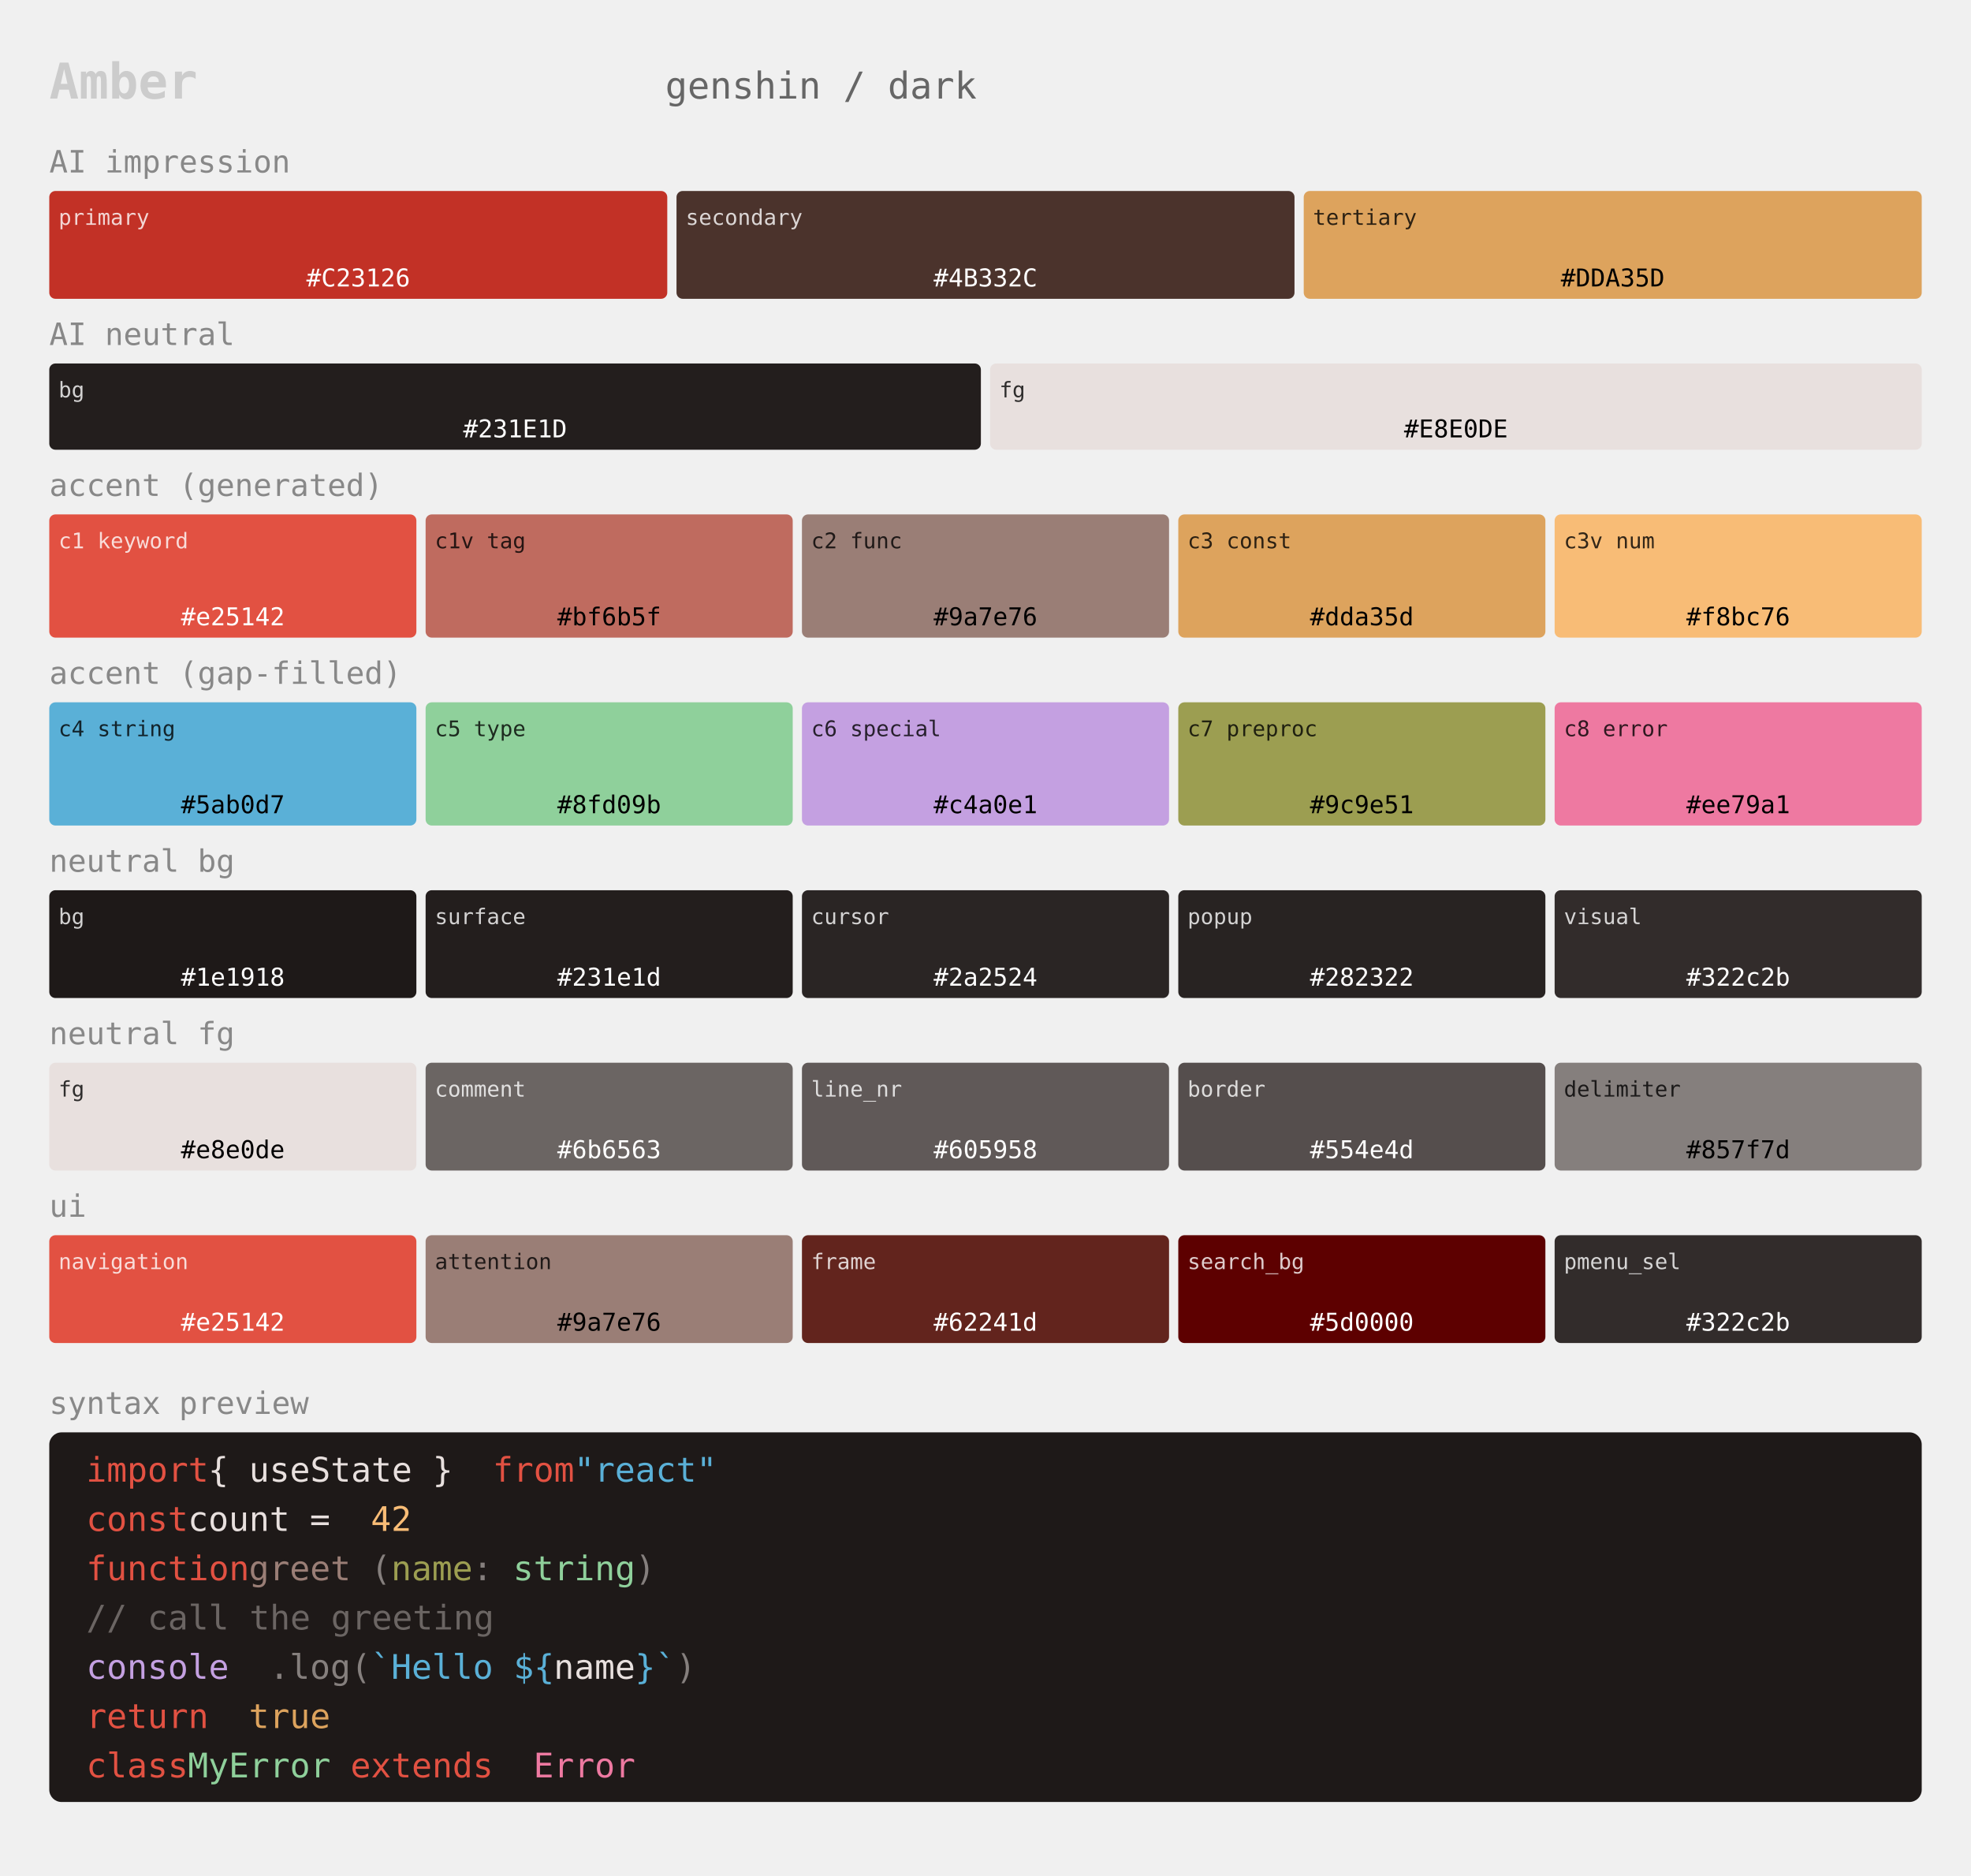
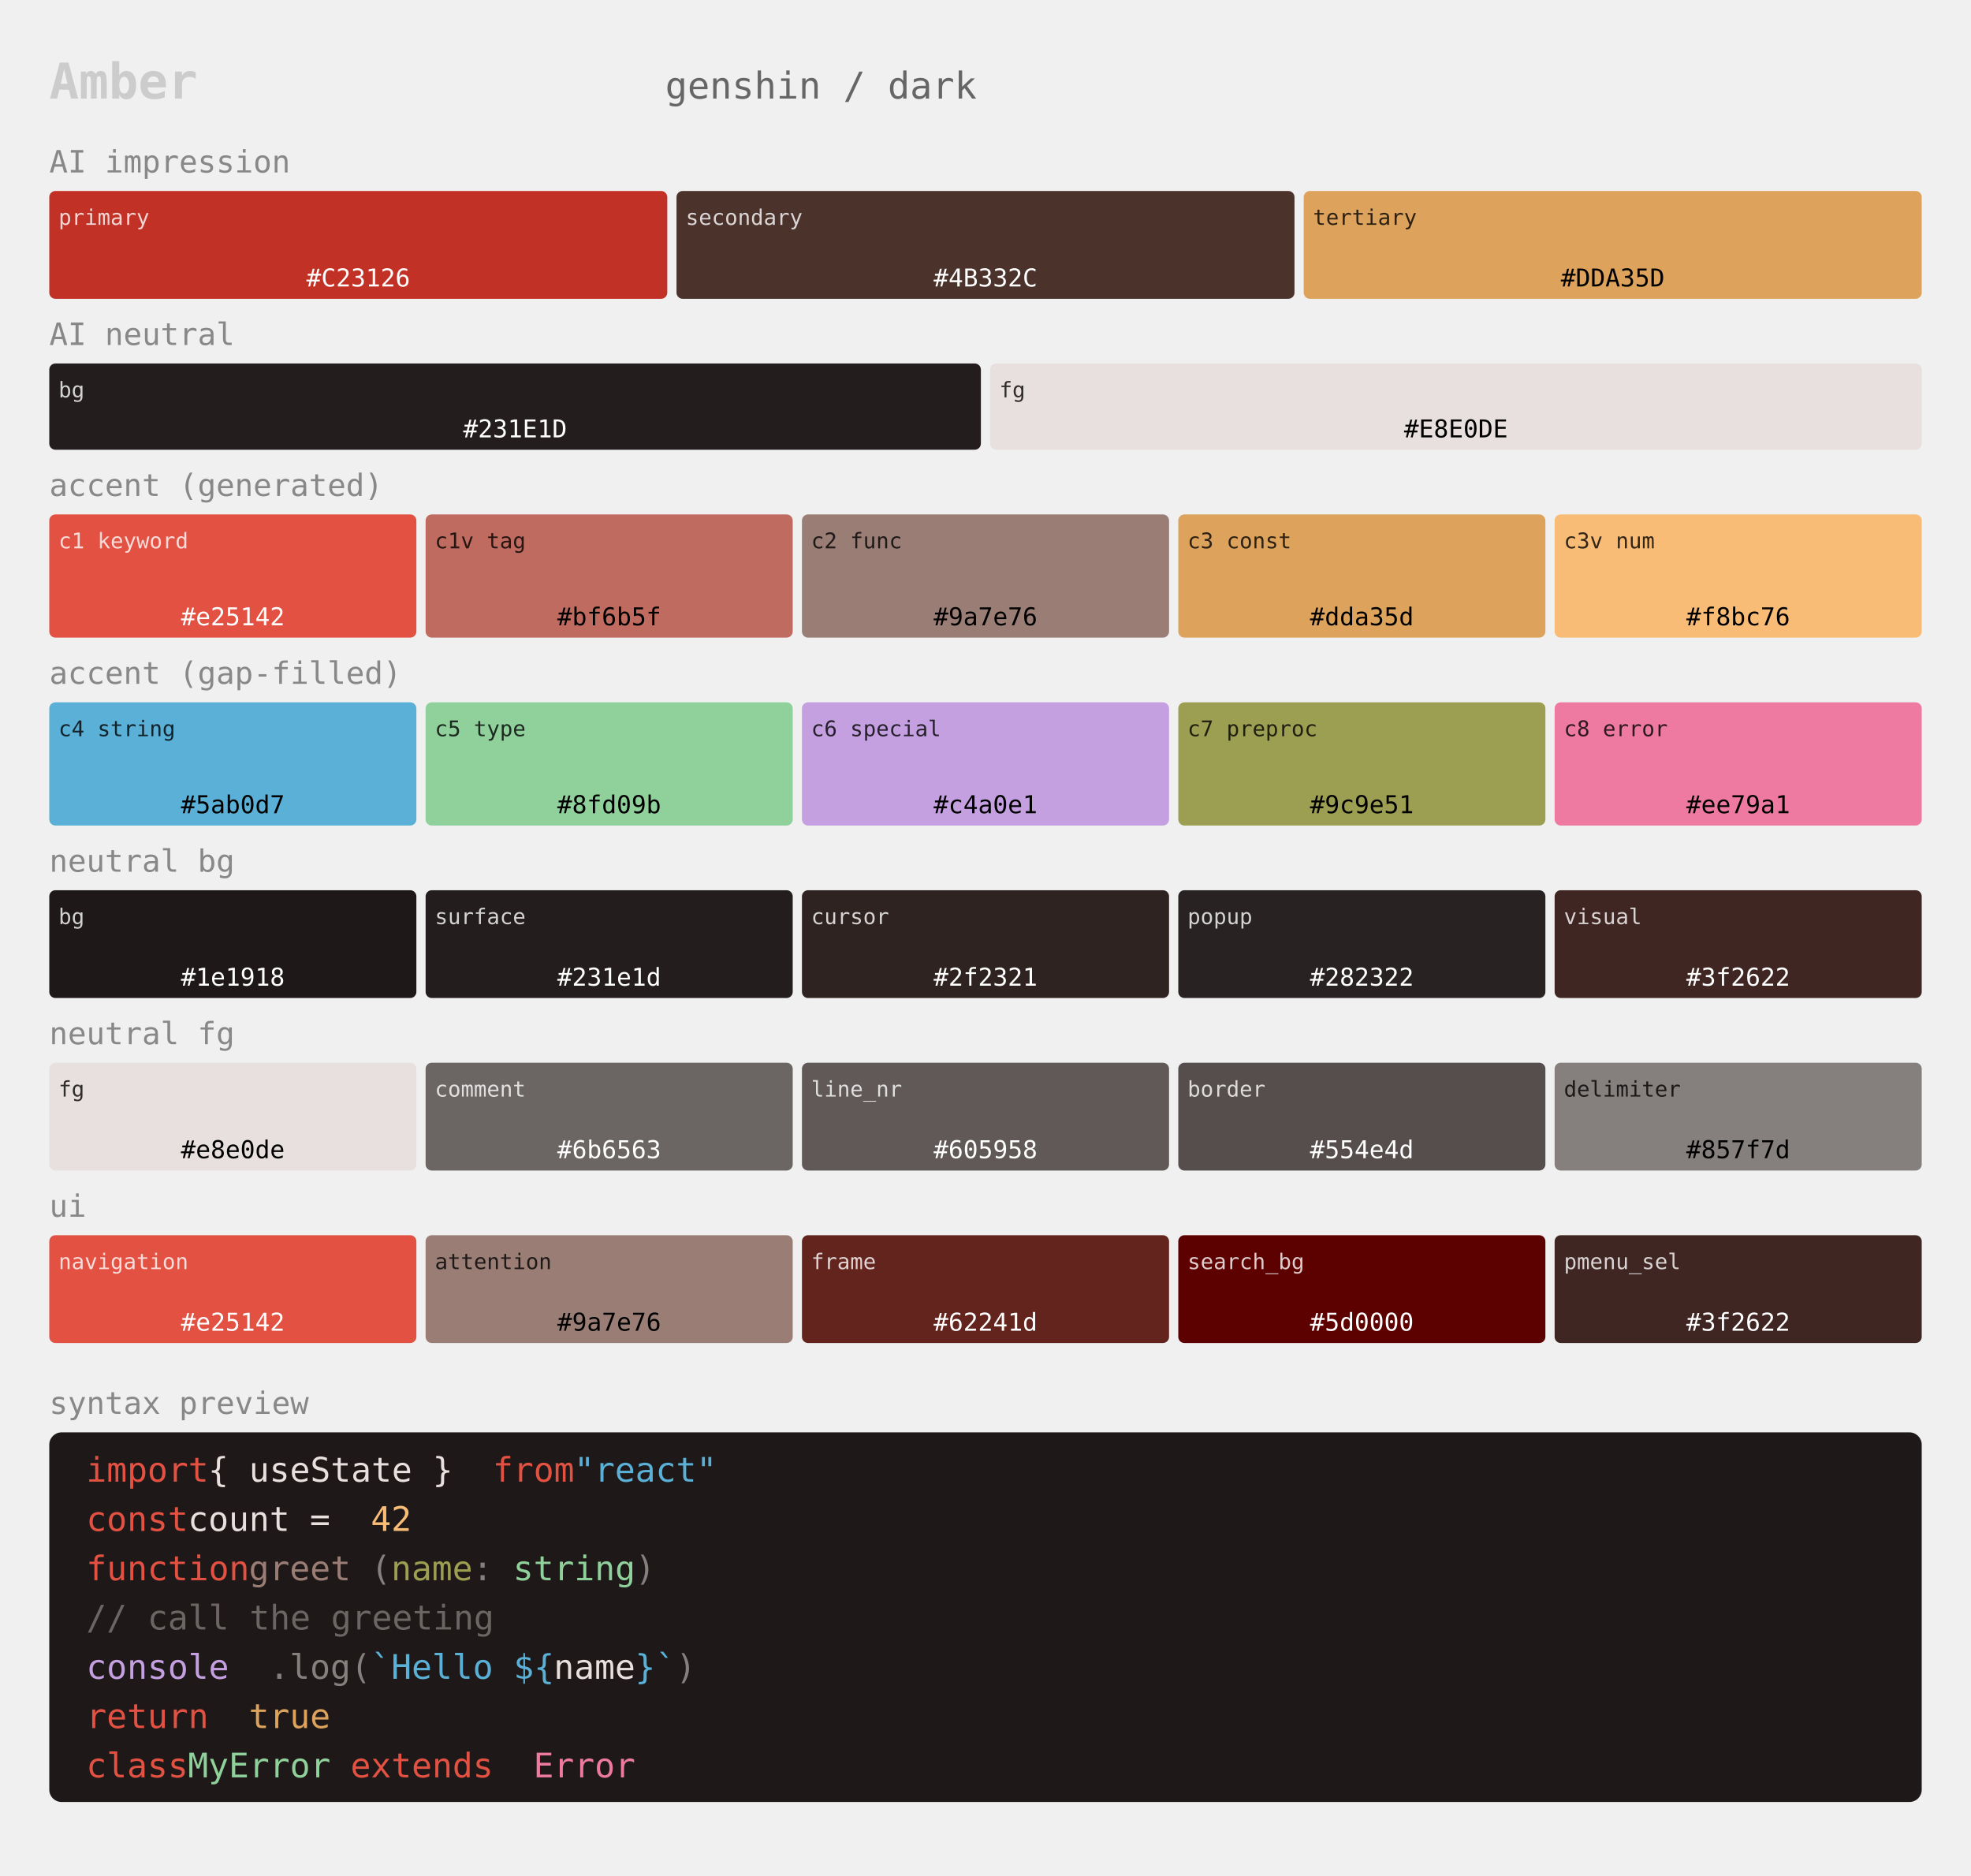
<svg xmlns="http://www.w3.org/2000/svg" width="640" height="609" style="background:#0a0a0a; font-family:ui-monospace,monospace;">
  <text x="16" y="32" fill="#ccc" font-size="16" font-weight="bold">Amber</text>
  <text x="216" y="32" fill="#666" font-size="12">genshin / dark</text>
  <text x="16" y="56" fill="#888" font-size="10">AI impression</text>
  <rect x="16" y="62" width="200.667" height="35" fill="#C23126" rx="2" />
  <text x="19" y="73" fill="#ffffff" font-size="7" opacity="0.8">primary</text>
  <text x="116.333" y="93" fill="#ffffff" font-size="8" text-anchor="middle">#C23126</text>
  <rect x="219.667" y="62" width="200.667" height="35" fill="#4B332C" rx="2" />
  <text x="222.667" y="73" fill="#ffffff" font-size="7" opacity="0.8">secondary</text>
  <text x="320" y="93" fill="#ffffff" font-size="8" text-anchor="middle">#4B332C</text>
  <rect x="423.333" y="62" width="200.667" height="35" fill="#DDA35D" rx="2" />
  <text x="426.333" y="73" fill="#000000" font-size="7" opacity="0.8">tertiary</text>
  <text x="523.667" y="93" fill="#000000" font-size="8" text-anchor="middle">#DDA35D</text>
  <text x="16" y="112" fill="#888" font-size="10">AI neutral</text>
  <rect x="16" y="118" width="302.5" height="28" fill="#231E1D" rx="2" />
  <text x="19" y="129" fill="#ffffff" font-size="7" opacity="0.8">bg</text>
  <text x="167.25" y="142" fill="#ffffff" font-size="8" text-anchor="middle">#231E1D</text>
  <rect x="321.5" y="118" width="302.5" height="28" fill="#E8E0DE" rx="2" />
  <text x="324.5" y="129" fill="#000000" font-size="7" opacity="0.8">fg</text>
  <text x="472.75" y="142" fill="#000000" font-size="8" text-anchor="middle">#E8E0DE</text>
  <text x="16" y="161" fill="#888" font-size="10">accent (generated)</text>
  <rect x="16" y="167" width="119.2" height="40" fill="#e25142" rx="2" />
  <text x="19" y="178" fill="#ffffff" font-size="7" opacity="0.8">c1 keyword</text>
  <text x="75.6" y="203" fill="#ffffff" font-size="8" text-anchor="middle">#e25142</text>
  <rect x="138.2" y="167" width="119.2" height="40" fill="#bf6b5f" rx="2" />
  <text x="141.2" y="178" fill="#000000" font-size="7" opacity="0.8">c1v tag</text>
  <text x="197.8" y="203" fill="#000000" font-size="8" text-anchor="middle">#bf6b5f</text>
  <rect x="260.4" y="167" width="119.2" height="40" fill="#9a7e76" rx="2" />
  <text x="263.4" y="178" fill="#000000" font-size="7" opacity="0.8">c2 func</text>
  <text x="320" y="203" fill="#000000" font-size="8" text-anchor="middle">#9a7e76</text>
  <rect x="382.6" y="167" width="119.2" height="40" fill="#dda35d" rx="2" />
  <text x="385.6" y="178" fill="#000000" font-size="7" opacity="0.8">c3 const</text>
  <text x="442.2" y="203" fill="#000000" font-size="8" text-anchor="middle">#dda35d</text>
  <rect x="504.8" y="167" width="119.2" height="40" fill="#f8bc76" rx="2" />
  <text x="507.8" y="178" fill="#000000" font-size="7" opacity="0.8">c3v num</text>
  <text x="564.4" y="203" fill="#000000" font-size="8" text-anchor="middle">#f8bc76</text>
  <text x="16" y="222" fill="#888" font-size="10">accent (gap-filled)</text>
  <rect x="16" y="228" width="119.2" height="40" fill="#5ab0d7" rx="2" />
  <text x="19" y="239" fill="#000000" font-size="7" opacity="0.8">c4 string</text>
  <text x="75.6" y="264" fill="#000000" font-size="8" text-anchor="middle">#5ab0d7</text>
  <rect x="138.2" y="228" width="119.2" height="40" fill="#8fd09b" rx="2" />
  <text x="141.2" y="239" fill="#000000" font-size="7" opacity="0.8">c5 type</text>
  <text x="197.8" y="264" fill="#000000" font-size="8" text-anchor="middle">#8fd09b</text>
  <rect x="260.4" y="228" width="119.2" height="40" fill="#c4a0e1" rx="2" />
  <text x="263.4" y="239" fill="#000000" font-size="7" opacity="0.8">c6 special</text>
  <text x="320" y="264" fill="#000000" font-size="8" text-anchor="middle">#c4a0e1</text>
  <rect x="382.6" y="228" width="119.2" height="40" fill="#9c9e51" rx="2" />
  <text x="385.6" y="239" fill="#000000" font-size="7" opacity="0.8">c7 preproc</text>
  <text x="442.2" y="264" fill="#000000" font-size="8" text-anchor="middle">#9c9e51</text>
  <rect x="504.8" y="228" width="119.2" height="40" fill="#ee79a1" rx="2" />
  <text x="507.8" y="239" fill="#000000" font-size="7" opacity="0.8">c8 error</text>
  <text x="564.4" y="264" fill="#000000" font-size="8" text-anchor="middle">#ee79a1</text>
  <text x="16" y="283" fill="#888" font-size="10">neutral bg</text>
  <rect x="16" y="289" width="119.2" height="35" fill="#1e1918" rx="2" />
  <text x="19" y="300" fill="#ffffff" font-size="7" opacity="0.8">bg</text>
  <text x="75.6" y="320" fill="#ffffff" font-size="8" text-anchor="middle">#1e1918</text>
  <rect x="138.2" y="289" width="119.2" height="35" fill="#231e1d" rx="2" />
  <text x="141.2" y="300" fill="#ffffff" font-size="7" opacity="0.8">surface</text>
  <text x="197.8" y="320" fill="#ffffff" font-size="8" text-anchor="middle">#231e1d</text>
-   <rect x="260.4" y="289" width="119.2" height="35" fill="#2a2524" rx="2" />
+   <rect x="260.4" y="289" width="119.2" height="35" fill="#2f2321" rx="2" />
  <text x="263.4" y="300" fill="#ffffff" font-size="7" opacity="0.8">cursor</text>
-   <text x="320" y="320" fill="#ffffff" font-size="8" text-anchor="middle">#2a2524</text>
+   <text x="320" y="320" fill="#ffffff" font-size="8" text-anchor="middle">#2f2321</text>
  <rect x="382.6" y="289" width="119.2" height="35" fill="#282322" rx="2" />
  <text x="385.6" y="300" fill="#ffffff" font-size="7" opacity="0.8">popup</text>
  <text x="442.2" y="320" fill="#ffffff" font-size="8" text-anchor="middle">#282322</text>
-   <rect x="504.8" y="289" width="119.2" height="35" fill="#322c2b" rx="2" />
+   <rect x="504.8" y="289" width="119.2" height="35" fill="#3f2622" rx="2" />
  <text x="507.8" y="300" fill="#ffffff" font-size="7" opacity="0.8">visual</text>
-   <text x="564.4" y="320" fill="#ffffff" font-size="8" text-anchor="middle">#322c2b</text>
+   <text x="564.4" y="320" fill="#ffffff" font-size="8" text-anchor="middle">#3f2622</text>
  <text x="16" y="339" fill="#888" font-size="10">neutral fg</text>
  <rect x="16" y="345" width="119.2" height="35" fill="#e8e0de" rx="2" />
  <text x="19" y="356" fill="#000000" font-size="7" opacity="0.8">fg</text>
  <text x="75.6" y="376" fill="#000000" font-size="8" text-anchor="middle">#e8e0de</text>
  <rect x="138.2" y="345" width="119.2" height="35" fill="#6b6563" rx="2" />
  <text x="141.2" y="356" fill="#ffffff" font-size="7" opacity="0.8">comment</text>
  <text x="197.8" y="376" fill="#ffffff" font-size="8" text-anchor="middle">#6b6563</text>
  <rect x="260.4" y="345" width="119.2" height="35" fill="#605958" rx="2" />
  <text x="263.4" y="356" fill="#ffffff" font-size="7" opacity="0.8">line_nr</text>
  <text x="320" y="376" fill="#ffffff" font-size="8" text-anchor="middle">#605958</text>
  <rect x="382.6" y="345" width="119.2" height="35" fill="#554e4d" rx="2" />
  <text x="385.6" y="356" fill="#ffffff" font-size="7" opacity="0.8">border</text>
  <text x="442.2" y="376" fill="#ffffff" font-size="8" text-anchor="middle">#554e4d</text>
  <rect x="504.8" y="345" width="119.2" height="35" fill="#857f7d" rx="2" />
  <text x="507.8" y="356" fill="#000000" font-size="7" opacity="0.8">delimiter</text>
  <text x="564.4" y="376" fill="#000000" font-size="8" text-anchor="middle">#857f7d</text>
  <text x="16" y="395" fill="#888" font-size="10">ui</text>
  <rect x="16" y="401" width="119.2" height="35" fill="#e25142" rx="2" />
  <text x="19" y="412" fill="#ffffff" font-size="7" opacity="0.8">navigation</text>
  <text x="75.6" y="432" fill="#ffffff" font-size="8" text-anchor="middle">#e25142</text>
  <rect x="138.2" y="401" width="119.2" height="35" fill="#9a7e76" rx="2" />
  <text x="141.2" y="412" fill="#000000" font-size="7" opacity="0.8">attention</text>
  <text x="197.8" y="432" fill="#000000" font-size="8" text-anchor="middle">#9a7e76</text>
  <rect x="260.4" y="401" width="119.2" height="35" fill="#62241d" rx="2" />
  <text x="263.4" y="412" fill="#ffffff" font-size="7" opacity="0.8">frame</text>
  <text x="320" y="432" fill="#ffffff" font-size="8" text-anchor="middle">#62241d</text>
  <rect x="382.6" y="401" width="119.2" height="35" fill="#5d0000" rx="2" />
  <text x="385.6" y="412" fill="#ffffff" font-size="7" opacity="0.8">search_bg</text>
  <text x="442.2" y="432" fill="#ffffff" font-size="8" text-anchor="middle">#5d0000</text>
-   <rect x="504.8" y="401" width="119.2" height="35" fill="#322c2b" rx="2" />
+   <rect x="504.8" y="401" width="119.2" height="35" fill="#3f2622" rx="2" />
  <text x="507.8" y="412" fill="#ffffff" font-size="7" opacity="0.8">pmenu_sel</text>
-   <text x="564.4" y="432" fill="#ffffff" font-size="8" text-anchor="middle">#322c2b</text>
+   <text x="564.4" y="432" fill="#ffffff" font-size="8" text-anchor="middle">#3f2622</text>
  <text x="16" y="459" fill="#888" font-size="10">syntax preview</text>
  <rect x="16" y="465" width="608" height="120" fill="#1e1918" rx="4" />
  <text x="28" y="481" fill="#e25142" font-size="11" font-family="monospace">import</text>
  <text x="67.6" y="481" fill="#e8e0de" font-size="11" font-family="monospace"> { useState } </text>
  <text x="160" y="481" fill="#e25142" font-size="11" font-family="monospace">from</text>
  <text x="186.4" y="481" fill="#5ab0d7" font-size="11" font-family="monospace"> "react"</text>
  <text x="28" y="497" fill="#e25142" font-size="11" font-family="monospace">const</text>
  <text x="61" y="497" fill="#e8e0de" font-size="11" font-family="monospace"> count</text>
  <text x="100.6" y="497" fill="#e8e0de" font-size="11" font-family="monospace"> = </text>
  <text x="120.4" y="497" fill="#f8bc76" font-size="11" font-family="monospace">42</text>
  <text x="28" y="513" fill="#e25142" font-size="11" font-family="monospace">function</text>
  <text x="80.8" y="513" fill="#9a7e76" font-size="11" font-family="monospace"> greet</text>
  <text x="120.4" y="513" fill="#857f7d" font-size="11" font-family="monospace">(</text>
  <text x="127" y="513" fill="#9c9e51" font-size="11" font-family="monospace">name</text>
  <text x="153.4" y="513" fill="#857f7d" font-size="11" font-family="monospace">: </text>
  <text x="166.6" y="513" fill="#8fd09b" font-size="11" font-family="monospace">string</text>
  <text x="206.2" y="513" fill="#857f7d" font-size="11" font-family="monospace">)</text>
  <text x="28" y="529" fill="#6b6563" font-size="11" font-family="monospace">  // call the greeting</text>
  <text x="28" y="545" fill="#c4a0e1" font-size="11" font-family="monospace">  console</text>
  <text x="87.4" y="545" fill="#857f7d" font-size="11" font-family="monospace">.log(</text>
  <text x="120.4" y="545" fill="#5ab0d7" font-size="11" font-family="monospace">`Hello ${</text>
  <text x="179.8" y="545" fill="#e8e0de" font-size="11" font-family="monospace">name</text>
  <text x="206.2" y="545" fill="#5ab0d7" font-size="11" font-family="monospace">}`</text>
  <text x="219.4" y="545" fill="#857f7d" font-size="11" font-family="monospace">)</text>
  <text x="28" y="561" fill="#e25142" font-size="11" font-family="monospace">  return</text>
  <text x="80.8" y="561" fill="#dda35d" font-size="11" font-family="monospace"> true</text>
  <text x="28" y="577" fill="#e25142" font-size="11" font-family="monospace">class</text>
  <text x="61" y="577" fill="#8fd09b" font-size="11" font-family="monospace"> MyError</text>
  <text x="113.8" y="577" fill="#e25142" font-size="11" font-family="monospace"> extends </text>
  <text x="173.2" y="577" fill="#ee79a1" font-size="11" font-family="monospace">Error</text>
</svg>
